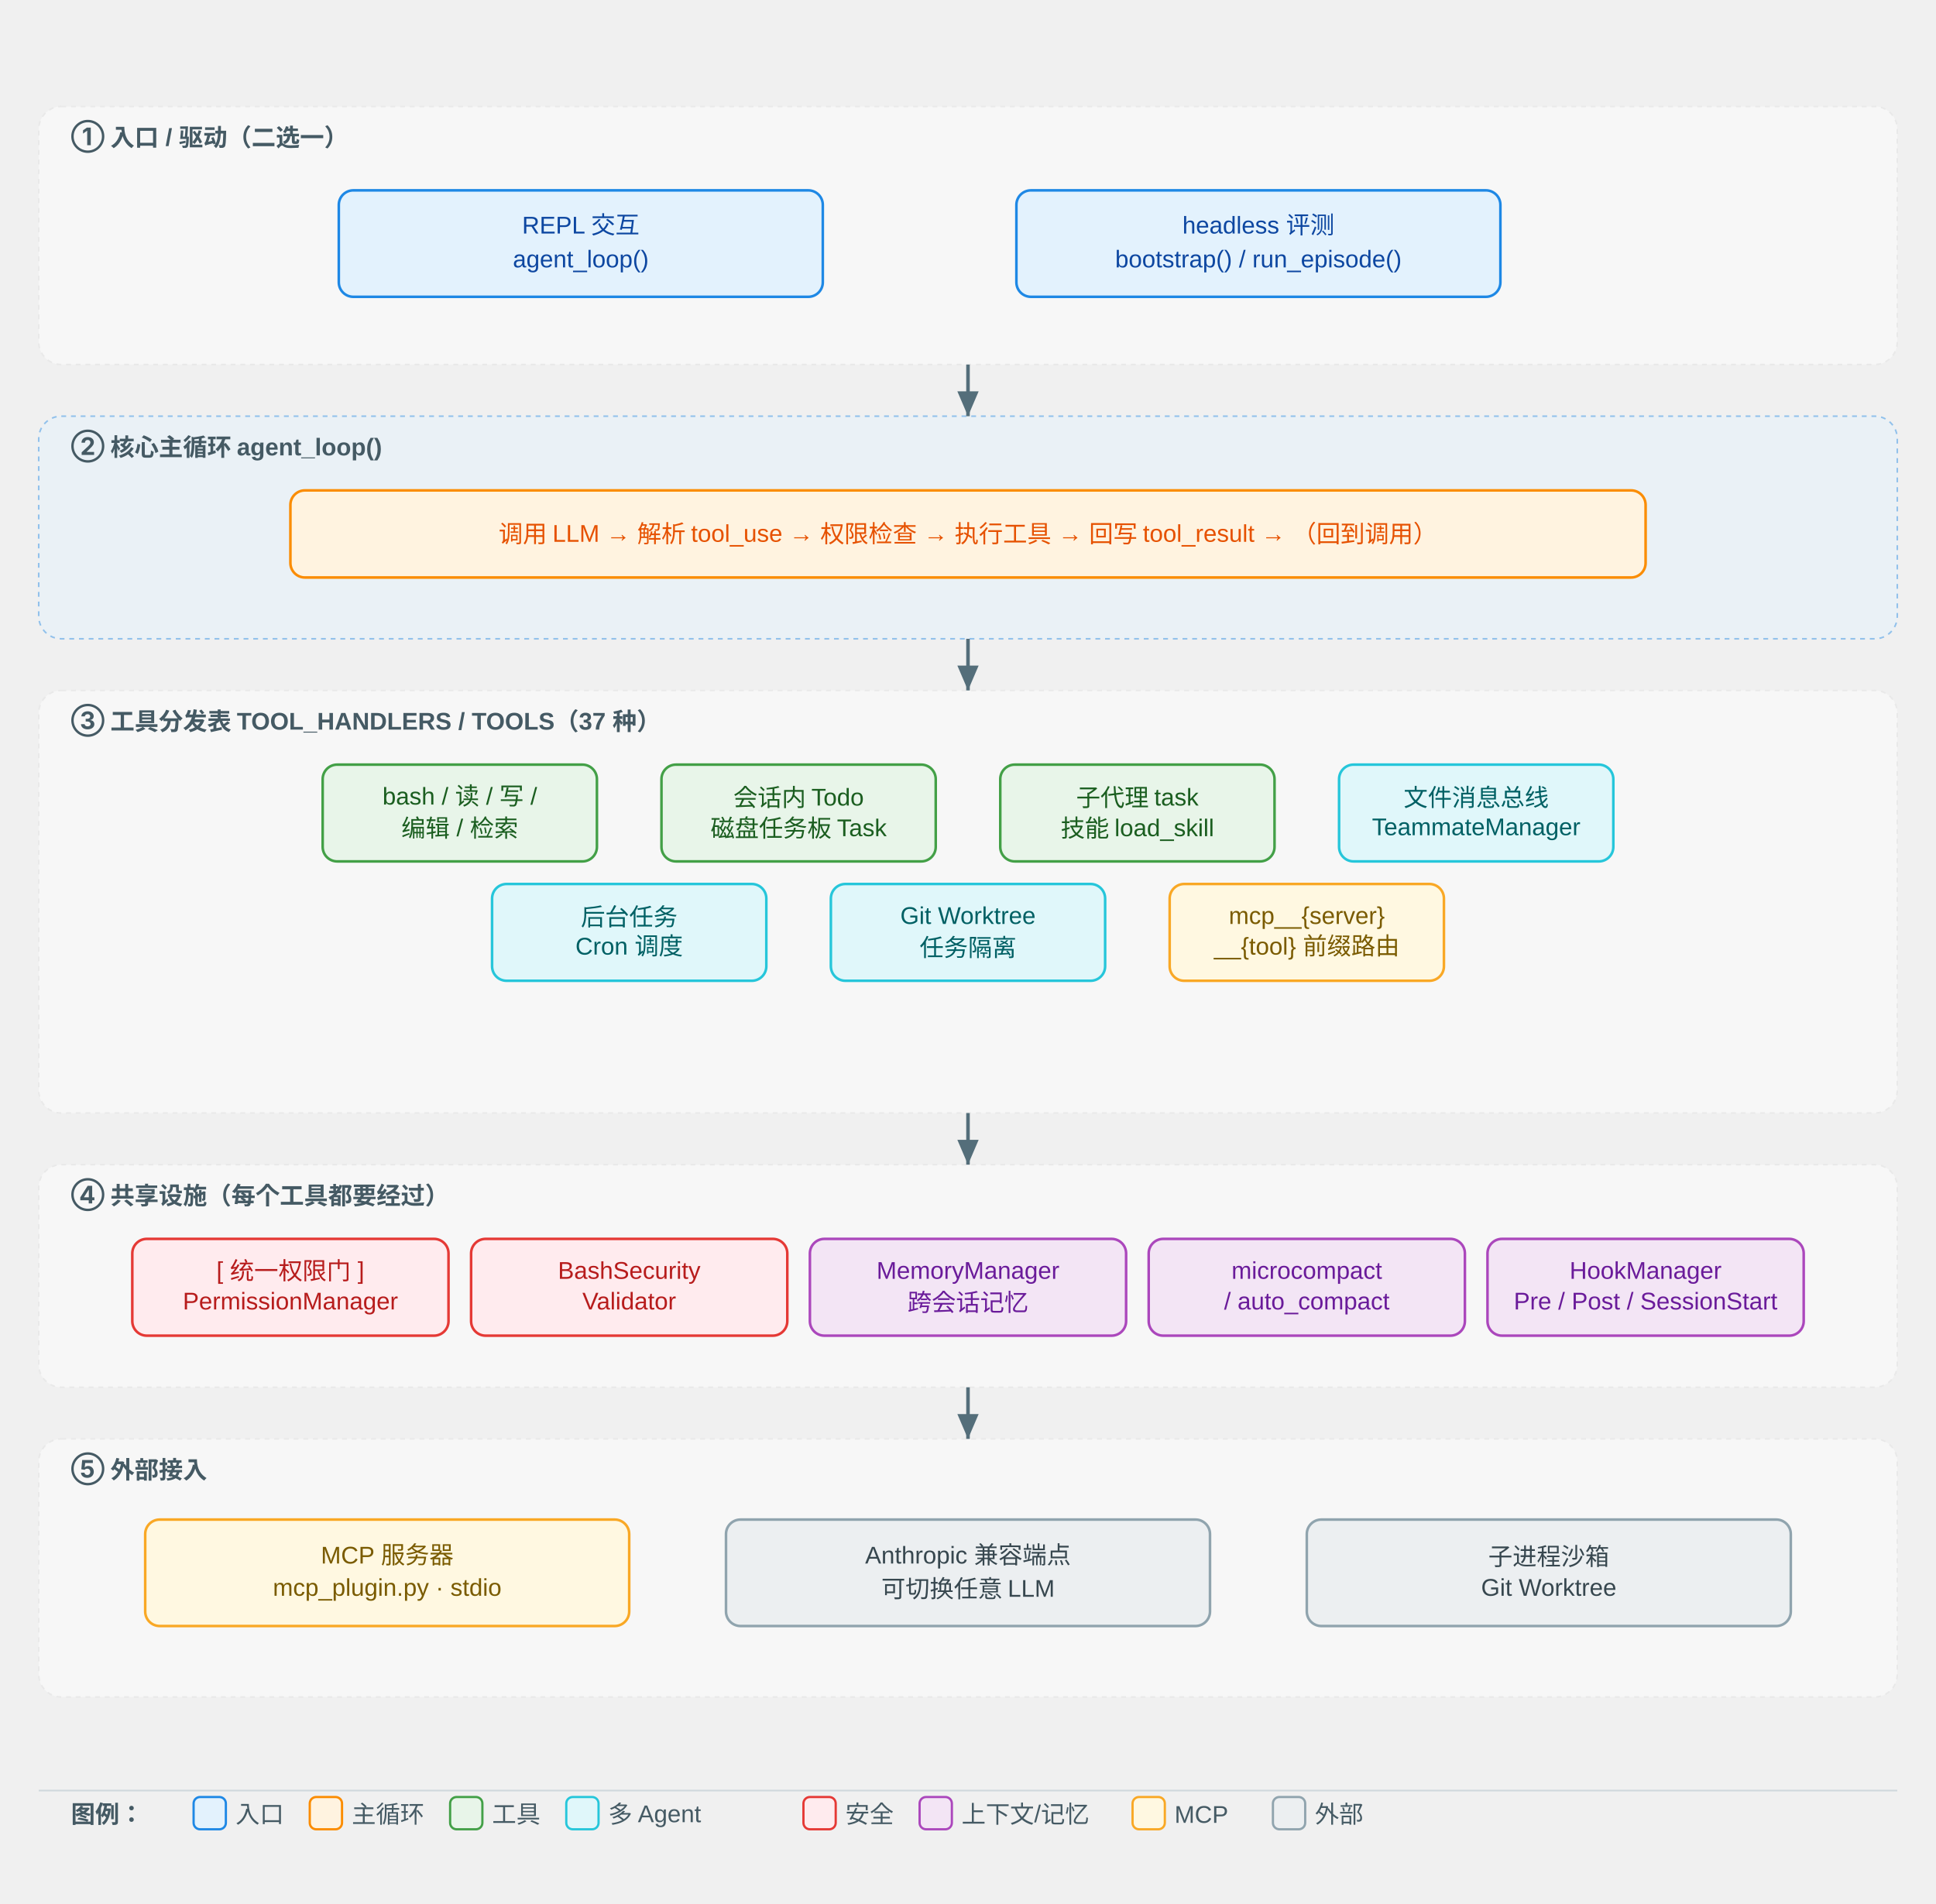
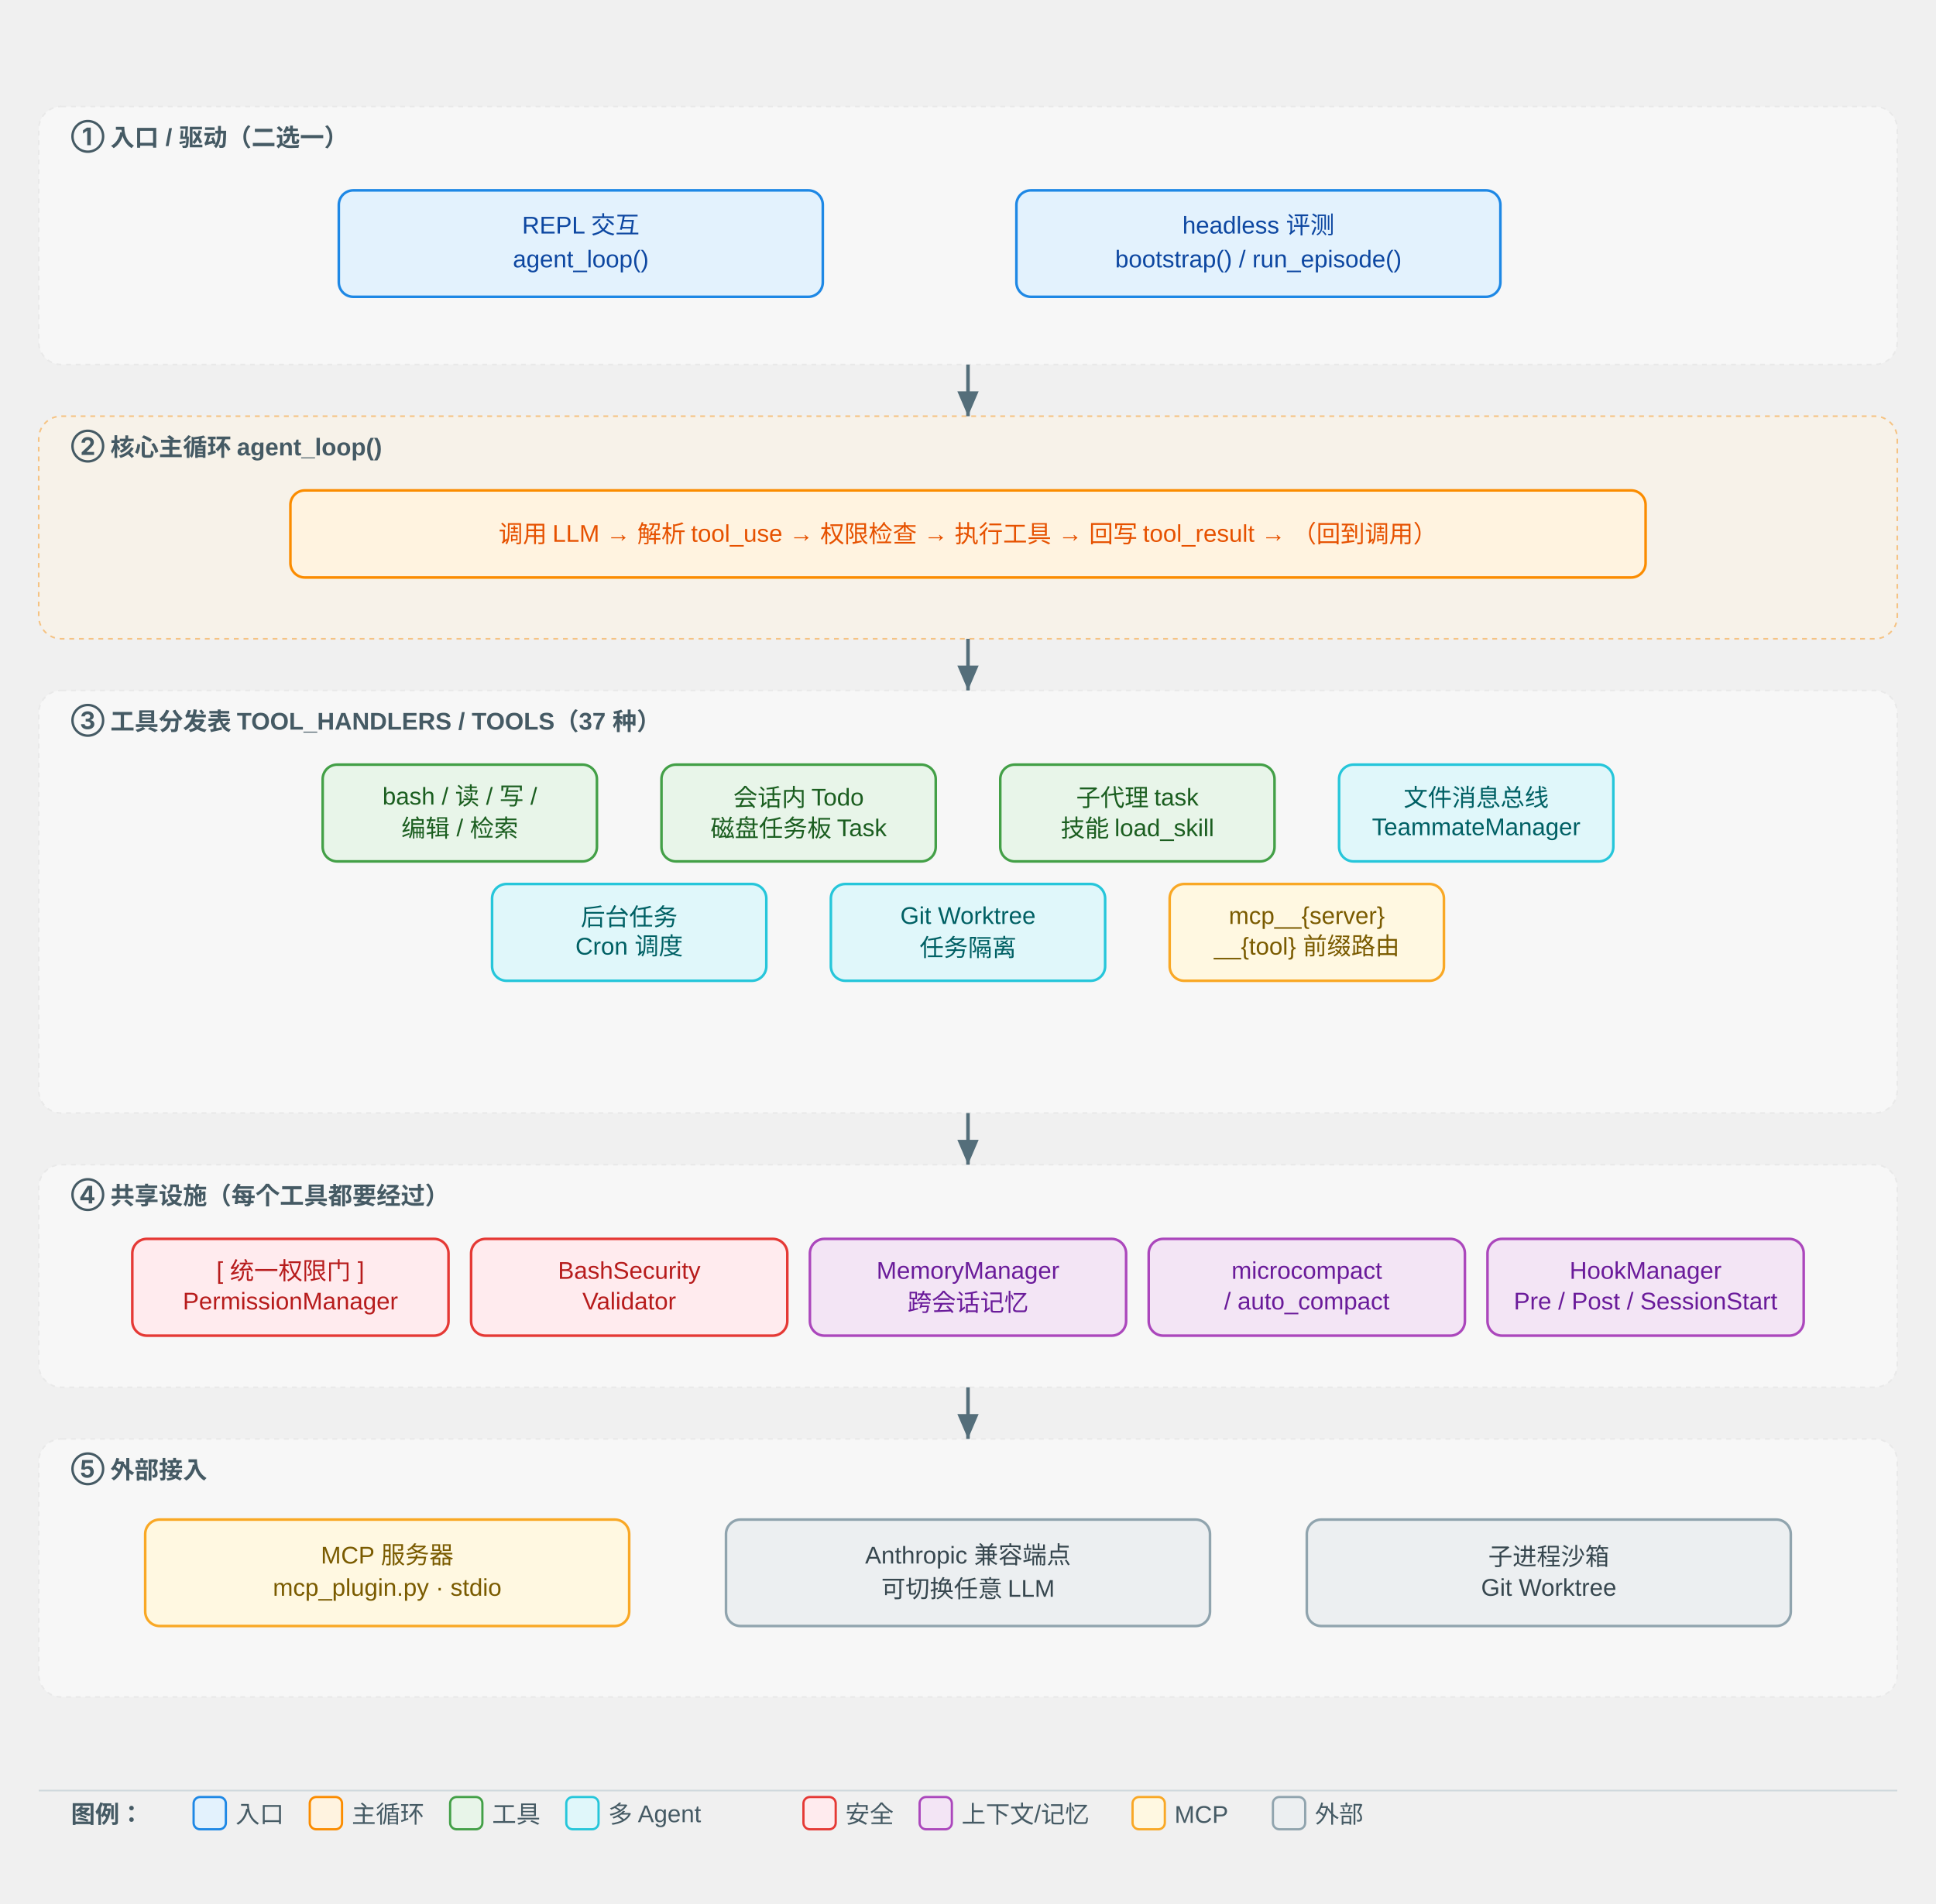
<svg xmlns="http://www.w3.org/2000/svg" viewBox="0 0 1200 1180" font-family="ui-sans-serif, system-ui, -apple-system, Segoe UI, Arial, sans-serif" width="100%" height="auto">
-   <style>.entry{fill:#e3f2fd;stroke:#1e88e5;stroke-width:1.6}text.entry{fill:#0d47a1}.loop{fill:#fff3e0;stroke:#fb8c00;stroke-width:1.6}text.loop{fill:#e65100}.tool{fill:#e8f5e9;stroke:#43a047;stroke-width:1.6}text.tool{fill:#1b5e20}.team{fill:#e0f7fa;stroke:#26c6da;stroke-width:1.6}text.team{fill:#006064}.safe{fill:#ffebee;stroke:#e53935;stroke-width:1.6}text.safe{fill:#b71c1c}.ctx{fill:#f3e5f5;stroke:#ab47bc;stroke-width:1.6}text.ctx{fill:#6a1b9a}.mcp{fill:#fff8e1;stroke:#f9a825;stroke-width:1.6}text.mcp{fill:#7a5b00}.ext{fill:#eceff1;stroke:#90a4ae;stroke-width:1.6}text.ext{fill:#37474f}.flow{stroke:#546e7a;stroke-width:2.2}.cut{stroke:#ff7043;stroke-width:1.8;stroke-dasharray:6 4}text{font-size:15px}</style>
+   <style>.entry{fill:#e3f2fd;stroke:#1e88e5;stroke-width:1.6}text.entry{fill:#0d47a1}.loop{fill:#fff3e0;stroke:#fb8c00;stroke-width:1.6}text.loop{fill:#e65100}.tool{fill:#e8f5e9;stroke:#43a047;stroke-width:1.6}text.tool{fill:#1b5e20}.team{fill:#e0f7fa;stroke:#26c6da;stroke-width:1.6}text.team{fill:#006064}.safe{fill:#ffebee;stroke:#e53935;stroke-width:1.6}text.safe{fill:#b71c1c}.ctx{fill:#f3e5f5;stroke:#ab47bc;stroke-width:1.6}text.ctx{fill:#6a1b9a}.mcp{fill:#fff8e1;stroke:#f9a825;stroke-width:1.6}text.mcp{fill:#7a5b00}.ext{fill:#eceff1;stroke:#90a4ae;stroke-width:1.6}text.ext{fill:#37474f}.flow{stroke:#546e7a;stroke-width:2.2}.soft{stroke:#78909c;stroke-width:1.6;stroke-dasharray:5 4}.edge{font-size:13px;fill:#37474f}text{font-size:15px}</style>
  <defs>
    <marker id="arr" markerWidth="9" markerHeight="9" refX="7" refY="3" orient="auto">
      <path d="M0,0 L7,3 L0,6 Z" fill="#546e7a" />
    </marker>
-     <marker id="arrCut" markerWidth="9" markerHeight="9" refX="7" refY="3" orient="auto">
-       <path d="M0,0 L7,3 L0,6 Z" fill="#ff7043" />
+     <marker id="arrO" markerWidth="11" markerHeight="11" refX="7" refY="3.5" orient="auto">
+       <path d="M0,0 L8,3.5 L0,7 Z" fill="none" stroke="#546e7a" />
    </marker>
  </defs>
  <rect x="24" y="66" width="1152" height="160" rx="14" fill="#ffffff" opacity="0.45" stroke="#e0e0e0" stroke-dasharray="3 3" />
  <text x="44" y="90" font-size="17" font-weight="700" fill="#455a64">① 入口 / 驱动（二选一）</text>
-   <rect x="210.0" y="118" width="300" height="66" rx="9" class="entry" />
+   <rect x="210" y="118" width="300" height="66" rx="9" class="entry" />
  <text x="360" y="140.5" text-anchor="middle" dominant-baseline="middle" font-size="16" fill="#0d47a1">REPL 交互</text>
  <text x="360" y="161.5" text-anchor="middle" dominant-baseline="middle" font-size="16" fill="#0d47a1">agent_loop()</text>
-   <rect x="630.0" y="118" width="300" height="66" rx="9" class="entry" />
+   <rect x="630" y="118" width="300" height="66" rx="9" class="entry" />
  <text x="780" y="140.5" text-anchor="middle" dominant-baseline="middle" font-size="16" fill="#0d47a1">headless 评测</text>
  <text x="780" y="161.5" text-anchor="middle" dominant-baseline="middle" font-size="16" fill="#0d47a1">bootstrap() / run_episode()</text>
-   <rect x="24" y="258" width="1152" height="138" rx="14" fill="#e3f2fd" opacity="0.45" stroke="#1e88e5" stroke-dasharray="3 3" />
+   <rect x="24" y="258" width="1152" height="138" rx="14" fill="#fff3e0" opacity="0.45" stroke="#fb8c00" stroke-dasharray="3 3" />
  <text x="44" y="282" font-size="17" font-weight="700" fill="#455a64">② 核心主循环 agent_loop()</text>
-   <rect x="180.0" y="304" width="840" height="54" rx="9" class="loop" />
-   <text x="600" y="331.0" text-anchor="middle" dominant-baseline="middle" font-size="16" fill="#e65100">调用 LLM   →   解析 tool_use   →   权限检查   →   执行工具   →   回写 tool_result   →   （回到调用）</text>
+   <rect x="180" y="304" width="840" height="54" rx="9" class="loop" />
+   <text x="600" y="331" text-anchor="middle" dominant-baseline="middle" font-size="16" fill="#e65100">调用 LLM   →   解析 tool_use   →   权限检查   →   执行工具   →   回写 tool_result   →   （回到调用）</text>
  <rect x="24" y="428" width="1152" height="262" rx="14" fill="#ffffff" opacity="0.45" stroke="#e0e0e0" stroke-dasharray="3 3" />
  <text x="44" y="452" font-size="17" font-weight="700" fill="#455a64">③ 工具分发表  TOOL_HANDLERS / TOOLS（37 种）</text>
-   <rect x="200.0" y="474" width="170" height="60" rx="9" class="tool" />
+   <rect x="200" y="474" width="170" height="60" rx="9" class="tool" />
  <text x="285" y="494.5" text-anchor="middle" dominant-baseline="middle" font-size="14" fill="#1b5e20">bash / 读 / 写 /</text>
  <text x="285" y="513.5" text-anchor="middle" dominant-baseline="middle" font-size="14" fill="#1b5e20">编辑 / 检索</text>
-   <rect x="410.0" y="474" width="170" height="60" rx="9" class="tool" />
+   <rect x="410" y="474" width="170" height="60" rx="9" class="tool" />
  <text x="495" y="494.5" text-anchor="middle" dominant-baseline="middle" font-size="14" fill="#1b5e20">会话内 Todo</text>
  <text x="495" y="513.5" text-anchor="middle" dominant-baseline="middle" font-size="14" fill="#1b5e20">磁盘任务板 Task</text>
-   <rect x="620.0" y="474" width="170" height="60" rx="9" class="tool" />
+   <rect x="620" y="474" width="170" height="60" rx="9" class="tool" />
  <text x="705" y="494.5" text-anchor="middle" dominant-baseline="middle" font-size="14" fill="#1b5e20">子代理 task</text>
  <text x="705" y="513.5" text-anchor="middle" dominant-baseline="middle" font-size="14" fill="#1b5e20">技能 load_skill</text>
-   <rect x="830.0" y="474" width="170" height="60" rx="9" class="team" />
+   <rect x="830" y="474" width="170" height="60" rx="9" class="team" />
  <text x="915" y="494.5" text-anchor="middle" dominant-baseline="middle" font-size="14" fill="#006064">文件消息总线</text>
  <text x="915" y="513.5" text-anchor="middle" dominant-baseline="middle" font-size="14" fill="#006064">TeammateManager</text>
-   <rect x="305.0" y="548" width="170" height="60" rx="9" class="team" />
+   <rect x="305" y="548" width="170" height="60" rx="9" class="team" />
  <text x="390" y="568.5" text-anchor="middle" dominant-baseline="middle" font-size="14" fill="#006064">后台任务</text>
  <text x="390" y="587.5" text-anchor="middle" dominant-baseline="middle" font-size="14" fill="#006064">Cron 调度</text>
-   <rect x="515.0" y="548" width="170" height="60" rx="9" class="team" />
+   <rect x="515" y="548" width="170" height="60" rx="9" class="team" />
  <text x="600" y="568.5" text-anchor="middle" dominant-baseline="middle" font-size="14" fill="#006064">Git Worktree</text>
  <text x="600" y="587.5" text-anchor="middle" dominant-baseline="middle" font-size="14" fill="#006064">任务隔离</text>
-   <rect x="725.0" y="548" width="170" height="60" rx="9" class="mcp" />
+   <rect x="725" y="548" width="170" height="60" rx="9" class="mcp" />
  <text x="810" y="568.5" text-anchor="middle" dominant-baseline="middle" font-size="14" fill="#7a5b00">mcp__{server}</text>
  <text x="810" y="587.5" text-anchor="middle" dominant-baseline="middle" font-size="14" fill="#7a5b00">__{tool} 前缀路由</text>
  <rect x="24" y="722" width="1152" height="138" rx="14" fill="#ffffff" opacity="0.45" stroke="#e0e0e0" stroke-dasharray="3 3" />
  <text x="44" y="746" font-size="17" font-weight="700" fill="#455a64">④ 共享设施（每个工具都要经过）</text>
-   <rect x="82.0" y="768" width="196" height="60" rx="9" class="safe" />
+   <rect x="82" y="768" width="196" height="60" rx="9" class="safe" />
  <text x="180" y="788.5" text-anchor="middle" dominant-baseline="middle" font-size="14" fill="#b71c1c">[ 统一权限门 ]</text>
  <text x="180" y="807.5" text-anchor="middle" dominant-baseline="middle" font-size="14" fill="#b71c1c">PermissionManager</text>
-   <rect x="292.0" y="768" width="196" height="60" rx="9" class="safe" />
+   <rect x="292" y="768" width="196" height="60" rx="9" class="safe" />
  <text x="390" y="788.5" text-anchor="middle" dominant-baseline="middle" font-size="14" fill="#b71c1c">BashSecurity</text>
  <text x="390" y="807.5" text-anchor="middle" dominant-baseline="middle" font-size="14" fill="#b71c1c">Validator</text>
-   <rect x="502.0" y="768" width="196" height="60" rx="9" class="ctx" />
+   <rect x="502" y="768" width="196" height="60" rx="9" class="ctx" />
  <text x="600" y="788.5" text-anchor="middle" dominant-baseline="middle" font-size="14" fill="#6a1b9a">MemoryManager</text>
  <text x="600" y="807.5" text-anchor="middle" dominant-baseline="middle" font-size="14" fill="#6a1b9a">跨会话记忆</text>
-   <rect x="712.0" y="768" width="196" height="60" rx="9" class="ctx" />
+   <rect x="712" y="768" width="196" height="60" rx="9" class="ctx" />
  <text x="810" y="788.5" text-anchor="middle" dominant-baseline="middle" font-size="14" fill="#6a1b9a">microcompact</text>
  <text x="810" y="807.5" text-anchor="middle" dominant-baseline="middle" font-size="14" fill="#6a1b9a">/ auto_compact</text>
-   <rect x="922.0" y="768" width="196" height="60" rx="9" class="ctx" />
+   <rect x="922" y="768" width="196" height="60" rx="9" class="ctx" />
  <text x="1020" y="788.5" text-anchor="middle" dominant-baseline="middle" font-size="14" fill="#6a1b9a">HookManager</text>
  <text x="1020" y="807.5" text-anchor="middle" dominant-baseline="middle" font-size="14" fill="#6a1b9a">Pre / Post / SessionStart</text>
  <rect x="24" y="892" width="1152" height="160" rx="14" fill="#ffffff" opacity="0.45" stroke="#e0e0e0" stroke-dasharray="3 3" />
  <text x="44" y="916" font-size="17" font-weight="700" fill="#455a64">⑤ 外部接入</text>
-   <rect x="90.0" y="942" width="300" height="66" rx="9" class="mcp" />
-   <text x="240" y="965.0" text-anchor="middle" dominant-baseline="middle" font-size="15" fill="#7a5b00">MCP 服务器</text>
-   <text x="240" y="985.0" text-anchor="middle" dominant-baseline="middle" font-size="15" fill="#7a5b00">mcp_plugin.py · stdio</text>
-   <rect x="450.0" y="942" width="300" height="66" rx="9" class="ext" />
-   <text x="600" y="965.0" text-anchor="middle" dominant-baseline="middle" font-size="15" fill="#37474f">Anthropic 兼容端点</text>
-   <text x="600" y="985.0" text-anchor="middle" dominant-baseline="middle" font-size="15" fill="#37474f">可切换任意 LLM</text>
-   <rect x="810.0" y="942" width="300" height="66" rx="9" class="ext" />
-   <text x="960" y="965.0" text-anchor="middle" dominant-baseline="middle" font-size="15" fill="#37474f">子进程沙箱</text>
-   <text x="960" y="985.0" text-anchor="middle" dominant-baseline="middle" font-size="15" fill="#37474f">Git Worktree</text>
+   <rect x="90" y="942" width="300" height="66" rx="9" class="mcp" />
+   <text x="240" y="965" text-anchor="middle" dominant-baseline="middle" font-size="15" fill="#7a5b00">MCP 服务器</text>
+   <text x="240" y="985" text-anchor="middle" dominant-baseline="middle" font-size="15" fill="#7a5b00">mcp_plugin.py · stdio</text>
+   <rect x="450" y="942" width="300" height="66" rx="9" class="ext" />
+   <text x="600" y="965" text-anchor="middle" dominant-baseline="middle" font-size="15" fill="#37474f">Anthropic 兼容端点</text>
+   <text x="600" y="985" text-anchor="middle" dominant-baseline="middle" font-size="15" fill="#37474f">可切换任意 LLM</text>
+   <rect x="810" y="942" width="300" height="66" rx="9" class="ext" />
+   <text x="960" y="965" text-anchor="middle" dominant-baseline="middle" font-size="15" fill="#37474f">子进程沙箱</text>
+   <text x="960" y="985" text-anchor="middle" dominant-baseline="middle" font-size="15" fill="#37474f">Git Worktree</text>
  <line x1="600" y1="226" x2="600" y2="258" class="flow" marker-end="url(#arr)" />
  <line x1="600" y1="396" x2="600" y2="428" class="flow" marker-end="url(#arr)" />
  <line x1="600" y1="690" x2="600" y2="722" class="flow" marker-end="url(#arr)" />
  <line x1="600" y1="860" x2="600" y2="892" class="flow" marker-end="url(#arr)" />
  <line x1="24" y1="1110" x2="1176" y2="1110" stroke="#cfd8dc" />
  <text x="44" y="1130" font-size="14" font-weight="600" fill="#455a64">图例：</text>
  <rect x="120" y="1114" width="20" height="20" rx="4" fill="#e3f2fd" stroke="#1e88e5" stroke-width="1.4" />
  <text x="146" y="1130" font-size="14" fill="#455a64">入口</text>
  <rect x="192" y="1114" width="20" height="20" rx="4" fill="#fff3e0" stroke="#fb8c00" stroke-width="1.4" />
  <text x="218" y="1130" font-size="14" fill="#455a64">主循环</text>
  <rect x="279" y="1114" width="20" height="20" rx="4" fill="#e8f5e9" stroke="#43a047" stroke-width="1.4" />
  <text x="305" y="1130" font-size="14" fill="#455a64">工具</text>
  <rect x="351" y="1114" width="20" height="20" rx="4" fill="#e0f7fa" stroke="#26c6da" stroke-width="1.4" />
  <text x="377" y="1130" font-size="14" fill="#455a64">多 Agent</text>
  <rect x="498" y="1114" width="20" height="20" rx="4" fill="#ffebee" stroke="#e53935" stroke-width="1.4" />
  <text x="524" y="1130" font-size="14" fill="#455a64">安全</text>
  <rect x="570" y="1114" width="20" height="20" rx="4" fill="#f3e5f5" stroke="#ab47bc" stroke-width="1.4" />
  <text x="596" y="1130" font-size="14" fill="#455a64">上下文/记忆</text>
  <rect x="702" y="1114" width="20" height="20" rx="4" fill="#fff8e1" stroke="#f9a825" stroke-width="1.4" />
  <text x="728" y="1130" font-size="14" fill="#455a64">MCP</text>
  <rect x="789" y="1114" width="20" height="20" rx="4" fill="#eceff1" stroke="#90a4ae" stroke-width="1.4" />
  <text x="815" y="1130" font-size="14" fill="#455a64">外部</text>
</svg>
